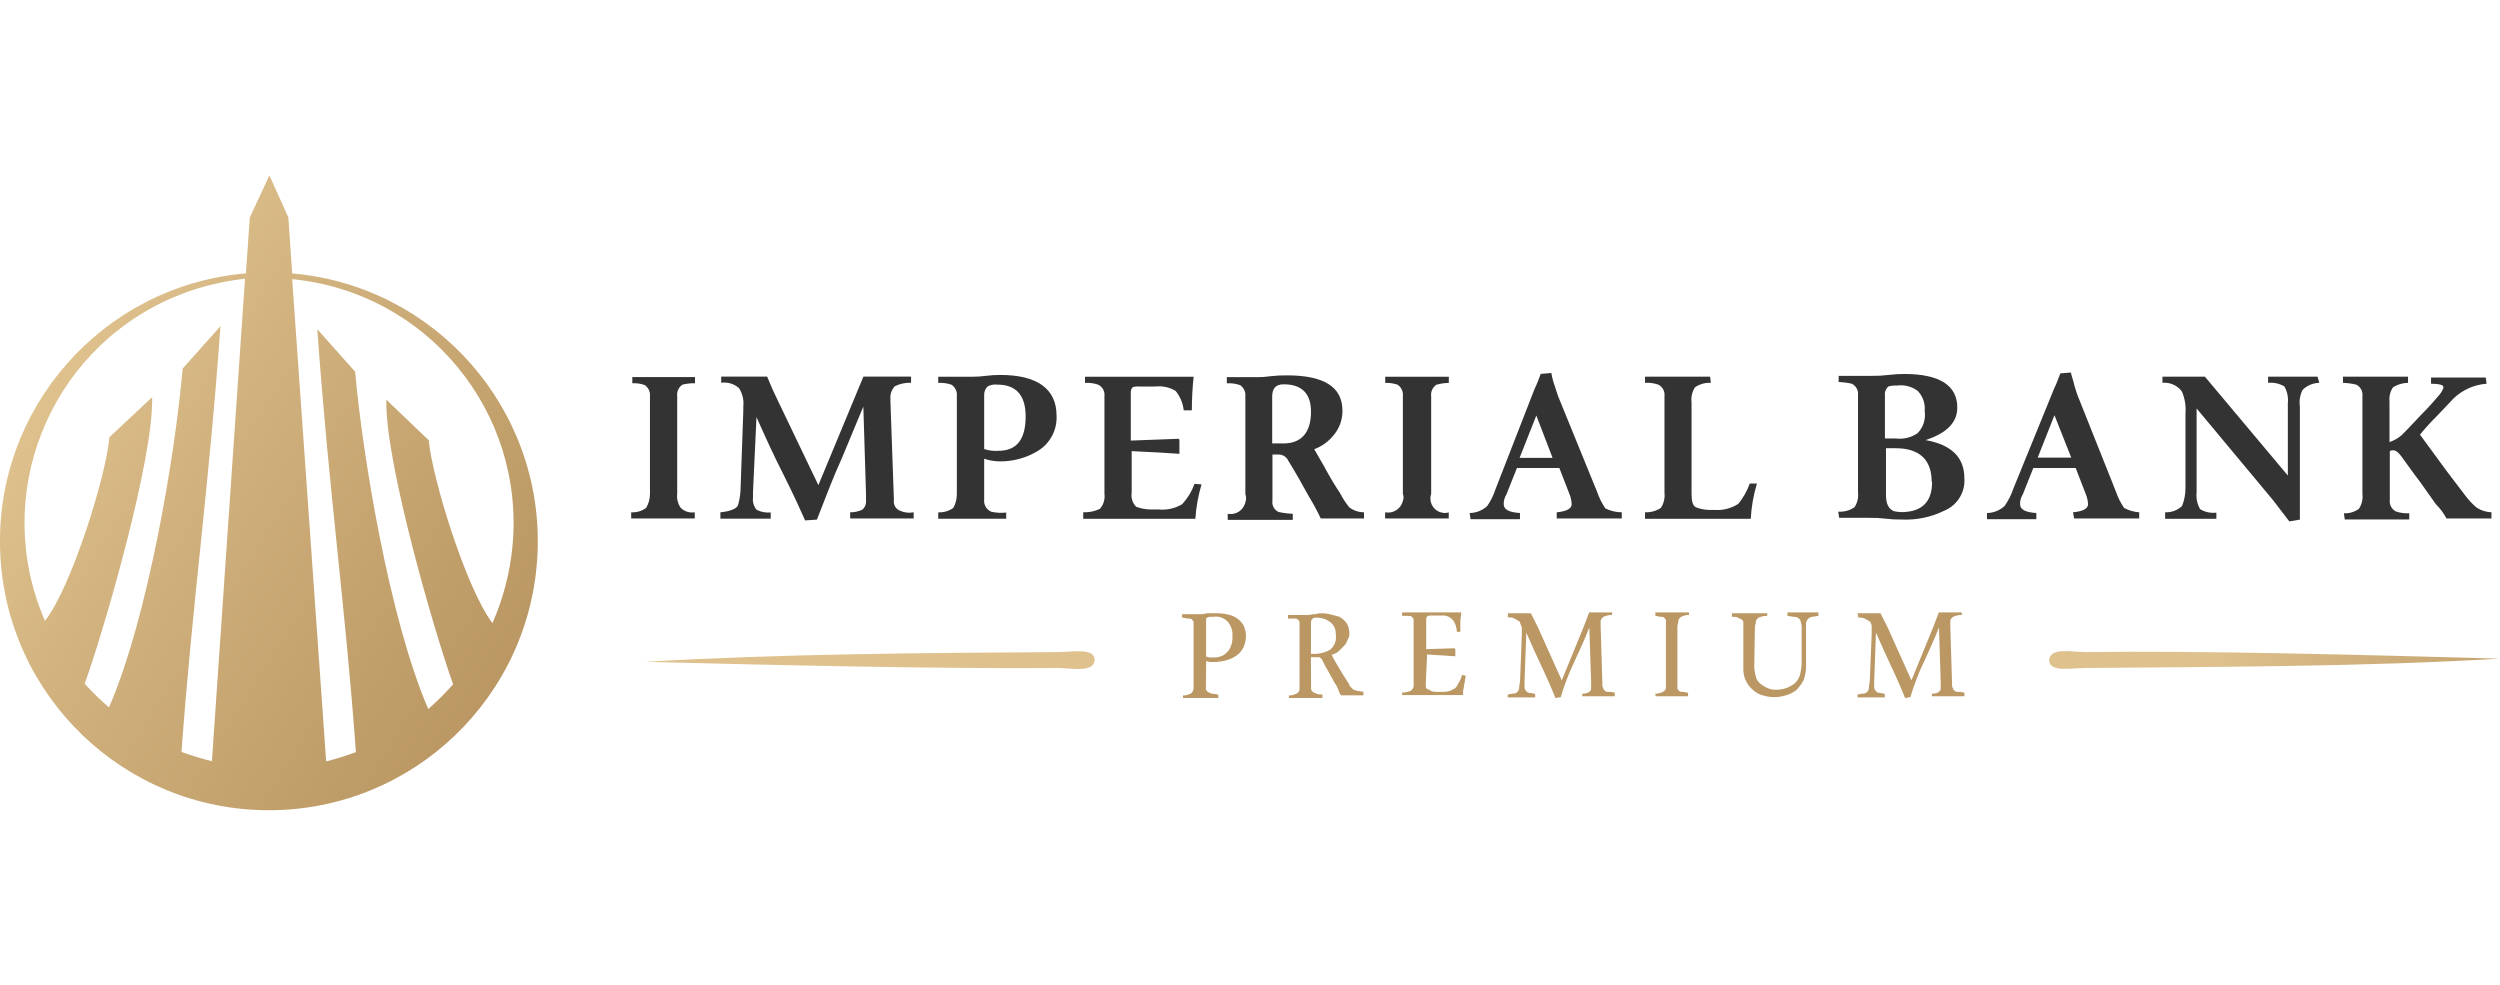
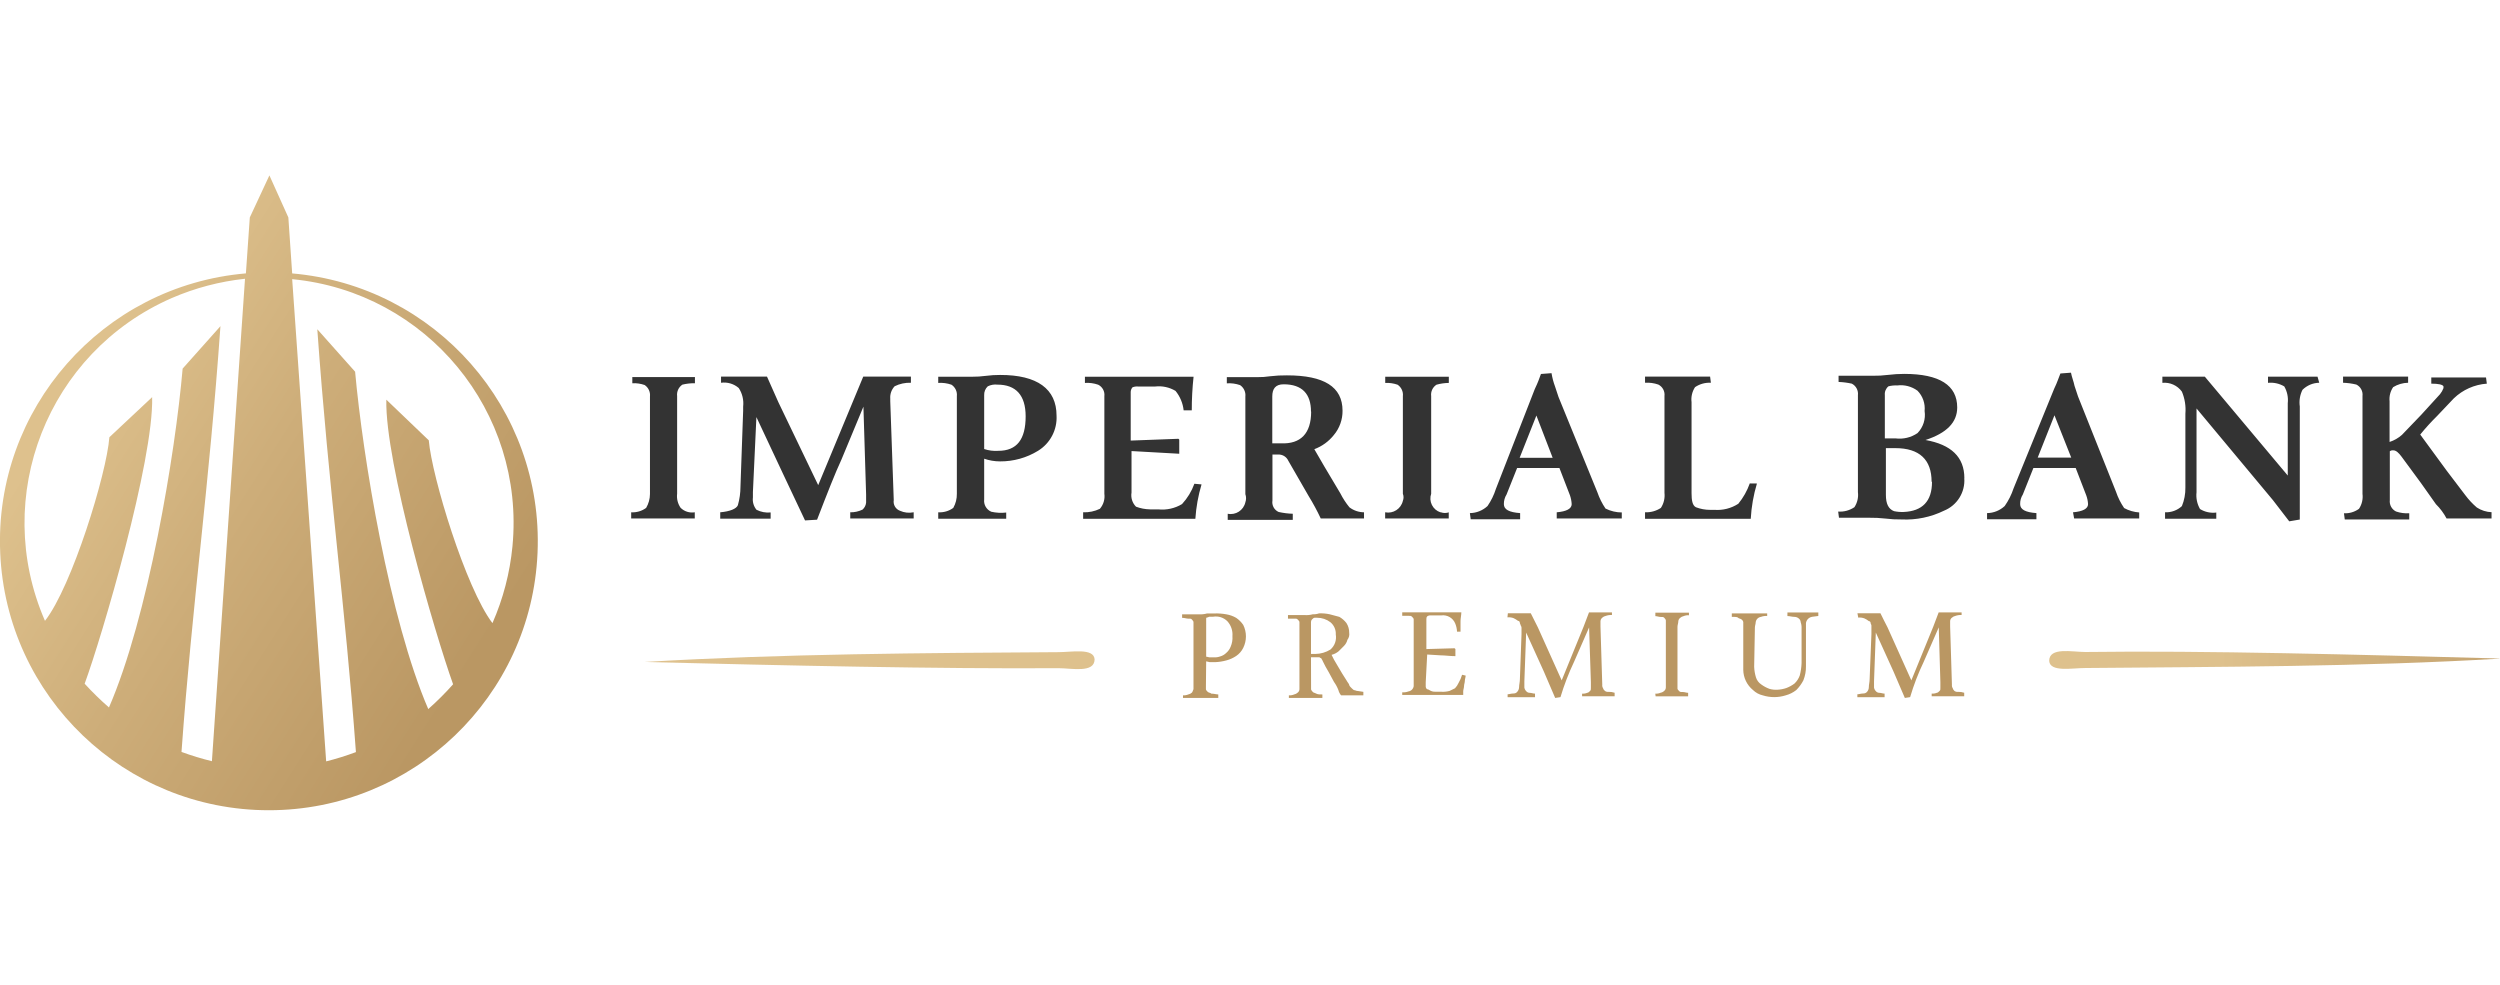
- <svg xmlns="http://www.w3.org/2000/svg" xmlns:xlink="http://www.w3.org/1999/xlink" id="Calque_1" data-name="Calque 1" width="307.44" height="121.11" viewBox="0 0 307.44 121.11">
+ <svg xmlns="http://www.w3.org/2000/svg" xmlns:xlink="http://www.w3.org/1999/xlink" width="307.44" height="121.11">
  <defs>
-     <linearGradient id="Dégradé_sans_nom_5" data-name="Dégradé sans nom 5" x1="-2317.95" y1="2537.84" x2="-2317.35" y2="2537.39" gradientTransform="matrix(87.21, 0, 0, -102.93, 202150.86, 261267.12)" gradientUnits="userSpaceOnUse">
-       <stop offset="0.04" stop-color="#dec18d" />
-       <stop offset="0.45" stop-color="#cdad79" />
+     <linearGradient id="A" x1="2.441" y1="53.783" x2="54.766" y2="87.033" gradientUnits="userSpaceOnUse">
+       <stop offset=".04" stop-color="#dec18d" />
+       <stop offset=".45" stop-color="#cdad79" />
      <stop offset="1" stop-color="#ba9763" />
    </linearGradient>
-     <linearGradient id="Dégradé_sans_nom_5-2" x1="-2313.76" y1="1711.17" x2="-2313.01" y2="1711.17" gradientTransform="matrix(73.02, 0, 0, -2.87, 169221.54, 4992.51)" xlink:href="#Dégradé_sans_nom_5" />
-     <linearGradient id="Dégradé_sans_nom_5-3" x1="-2307.89" y1="1711.17" x2="-2307.13" y2="1711.17" gradientTransform="matrix(72.88, 0, 0, -2.87, 168658.57, 4992.53)" xlink:href="#Dégradé_sans_nom_5" />
+     <linearGradient id="B" x1="270.785" y1="81.452" x2="325.55" y2="81.452" xlink:href="#A" />
+     <linearGradient id="C" x1="459.547" y1="81.472" x2="514.936" y2="81.472" xlink:href="#A" />
  </defs>
-   <g>
-     <path d="M36,33.62l-.47-6.88L33.2,21.57l-2.41,5.17-.48,6.88a33.07,33.07,0,1,0,5.65,0ZM10.48,84.08c2.14-5.83,8.5-27.46,8.3-35.24l-5.26,4.93c-.33,4.46-4.6,18.35-7.92,22.58a30.17,30.17,0,0,1,15.6-39.7,31,31,0,0,1,9-2.37L26.13,93.61a35,35,0,0,1-3.74-1.14c1.33-18.4,3.37-32.3,4.79-52.36l-4.65,5.22C21.63,55.81,18.26,76,13.47,87A36.06,36.06,0,0,1,10.48,84.08Zm42.26,3.13c-4.79-11.1-8.06-31.07-9-41.5l-4.65-5.22c1.43,20,3.42,33.77,4.75,52a33.68,33.68,0,0,1-3.66,1.14L36,34.33A30.13,30.13,0,0,1,63.09,67.19v0a30.82,30.82,0,0,1-2.46,9.44c-3.28-4.31-7.45-18-7.83-22.48l-5.22-5c-.19,7.68,6,28.84,8.21,35a35.61,35.61,0,0,1-3,3Z" transform="translate(-0.07)" fill="url(#Dégradé_sans_nom_5)" />
-     <g>
-       <path d="M85.51,63v.76H77.69V63a2.81,2.81,0,0,0,1.84-.54A3.41,3.41,0,0,0,80,60.76v-12a1.5,1.5,0,0,0-.65-1.41,3.93,3.93,0,0,0-1.52-.22v-.76h7.71v.76A6,6,0,0,0,84,47.3a1.48,1.48,0,0,0-.65,1.41v12a2.51,2.51,0,0,0,.43,1.74A2,2,0,0,0,85.51,63Z" transform="translate(-0.07)" fill="#333" />
-       <path d="M112.43,63v.76h-7.81V63a3.29,3.29,0,0,0,1.51-.33,1.31,1.31,0,0,0,.44-.86v-1L106.24,50l-2.71,6.51c-.76,1.63-1.74,4.13-3,7.39L99.08,64c-.44-1-1.31-2.94-2.72-5.76-1-1.95-2.06-4.23-3.26-6.95l-.43,9.23v.65a2,2,0,0,0,.44,1.52,3.16,3.16,0,0,0,1.74.33v.76H88.66V63c1.19-.11,2-.44,2.17-.87a8.37,8.37,0,0,0,.32-2.28l.33-9.34V50a3.46,3.46,0,0,0-.54-2.28,2.74,2.74,0,0,0-2.18-.65v-.76h5.65c.43,1.08.87,2.06,1.41,3.15l4.89,10.2,5.54-13.35h5.86v.76a4.15,4.15,0,0,0-2,.43,2,2,0,0,0-.54,1.52v.32l.43,12.16a1.19,1.19,0,0,0,.76,1.31A2.73,2.73,0,0,0,112.43,63Z" transform="translate(-0.07)" fill="#333" />
-       <path d="M130,51.1a4.78,4.78,0,0,1-2.28,4.34,8.82,8.82,0,0,1-4.67,1.3,5.92,5.92,0,0,1-1.95-.33v5a1.46,1.46,0,0,0,.87,1.52,5.42,5.42,0,0,0,1.84.1v.76h-8.36V63a2.84,2.84,0,0,0,1.85-.54,3.41,3.41,0,0,0,.44-1.74v-12a1.49,1.49,0,0,0-.66-1.41,4.08,4.08,0,0,0-1.63-.22v-.76h4.13a12.71,12.71,0,0,0,1.74-.11,12.51,12.51,0,0,1,1.74-.11C127.64,46.1,130,47.84,130,51.1Zm-3.8.1c0-2.6-1.19-3.9-3.47-3.9a2.11,2.11,0,0,0-1.19.21,1.4,1.4,0,0,0-.44,1.09v6.62a4.46,4.46,0,0,0,1.74.22c2.28,0,3.36-1.41,3.36-4.24Z" transform="translate(-0.07)" fill="#333" />
-       <path d="M147.83,59.57a19.45,19.45,0,0,0-.76,4.23H133.28V63a4.32,4.32,0,0,0,2.06-.43,2.35,2.35,0,0,0,.55-1.85v-12a1.39,1.39,0,0,0-.76-1.41,4.1,4.1,0,0,0-1.63-.22v-.76h13.36a38,38,0,0,0-.22,4.13h-1a4.56,4.56,0,0,0-1-2.39,4,4,0,0,0-2.49-.54H140a1.46,1.46,0,0,0-.65.1.92.92,0,0,0-.22.55v6l5.87-.22.11.11v1.74c-1.41-.11-3.48-.22-5.87-.33v5.1a2,2,0,0,0,.55,1.74,5.11,5.11,0,0,0,1.73.33h1a4.71,4.71,0,0,0,2.93-.65,7.4,7.4,0,0,0,1.52-2.5Z" transform="translate(-0.07)" fill="#333" />
-       <path d="M167.81,63v.76h-5.32A27.48,27.48,0,0,0,161,61c-.76-1.41-1.63-2.93-2.5-4.34a1.3,1.3,0,0,0-1.08-.76h-.87v5.65a1.31,1.31,0,0,0,.76,1.41,9.21,9.21,0,0,0,1.74.22v.75h-8v-.75a1.85,1.85,0,0,0,2.17-1.41,1.5,1.5,0,0,0,0-1v-12a1.5,1.5,0,0,0-.65-1.41,4.13,4.13,0,0,0-1.63-.22v-.76h3.69a9.85,9.85,0,0,0,1.63-.11,15.71,15.71,0,0,1,2.06-.11c4.56,0,6.84,1.41,6.84,4.35a4.57,4.57,0,0,1-1.08,3,5.51,5.51,0,0,1-2.39,1.73l1.19,2.07c.76,1.41,1.41,2.49,2,3.36A9.4,9.4,0,0,0,166,62.39,3,3,0,0,0,167.81,63Zm-6.52-12.38c0-2.17-1.08-3.36-3.36-3.36-1,0-1.41.54-1.41,1.51v5.76h1.08c2.39.11,3.69-1.2,3.69-3.91Z" transform="translate(-0.07)" fill="#333" />
-       <path d="M178.23,63v.76h-7.82V63a1.86,1.86,0,0,0,2.18-1.41,1.19,1.19,0,0,0,0-.87v-12a1.5,1.5,0,0,0-.65-1.41,4,4,0,0,0-1.52-.22v-.76h7.82v.76a5.94,5.94,0,0,0-1.52.22,1.46,1.46,0,0,0-.65,1.41v12A1.79,1.79,0,0,0,177.2,63l.06,0a1.5,1.5,0,0,0,1,0Z" transform="translate(-0.07)" fill="#333" />
-       <path d="M199.51,63v.76h-8V63c1.19-.11,1.84-.44,1.84-1a4,4,0,0,0-.21-1.08l-1.31-3.37h-5.21l-1.3,3.26a2.18,2.18,0,0,0-.33,1.19c0,.66.65,1,2,1.09v.76h-6.08l-.11-.76a3.25,3.25,0,0,0,2.17-.87A8,8,0,0,0,184,60.11l4.78-12.27c.22-.43.33-.76.44-1l.32-.86,1.31-.11a8.52,8.52,0,0,0,.43,1.63c.11.32.22.75.43,1.3l4.78,11.72a8.36,8.36,0,0,0,1,2A4.48,4.48,0,0,0,199.51,63ZM191,56.31,189,51.1l-2.06,5.21Z" transform="translate(-0.07)" fill="#333" />
-       <path d="M216.13,59.46a18.81,18.81,0,0,0-.76,4.34h-13V63a3.29,3.29,0,0,0,1.95-.54,2.81,2.81,0,0,0,.44-1.85V48.71A1.39,1.39,0,0,0,204,47.3a4.13,4.13,0,0,0-1.63-.22v-.76h8l.1.76a3.14,3.14,0,0,0-1.95.54,2.75,2.75,0,0,0-.43,1.85V60.65c0,.87.1,1.52.54,1.74a4.88,4.88,0,0,0,1.74.32h.54a4.75,4.75,0,0,0,2.93-.75,8.35,8.35,0,0,0,1.41-2.5Z" transform="translate(-0.07)" fill="#333" />
-       <path d="M241.64,58.81a4,4,0,0,1-2.49,4,10.71,10.71,0,0,1-5.22,1.08,14.17,14.17,0,0,1-2-.11,16,16,0,0,0-2-.1h-3.69l-.11-.76a3.15,3.15,0,0,0,2-.54,2.75,2.75,0,0,0,.43-1.85V48.61a1.41,1.41,0,0,0-.75-1.42,9.1,9.1,0,0,0-1.63-.21v-.76h4.12a14.22,14.22,0,0,0,2-.11,16,16,0,0,1,1.95-.12c4.35,0,6.52,1.41,6.52,4.13,0,1.84-1.3,3.15-3.91,4C240,54.68,241.64,56.2,241.64,58.81Zm-4.88-8.25a3.12,3.12,0,0,0-.87-2.5,3.48,3.48,0,0,0-2.5-.65,3.58,3.58,0,0,0-1.08.11,1.24,1.24,0,0,0-.44,1.08v5.32h1.3a3.91,3.91,0,0,0,2.72-.65,3.21,3.21,0,0,0,.87-2.72Zm.86,8.68c0-2.71-1.51-4.12-4.45-4.12H232v5.75c0,1.09.32,1.74,1,2a4.75,4.75,0,0,0,1.19.1c2.28-.1,3.48-1.3,3.48-3.69Z" transform="translate(-0.07)" fill="#333" />
-       <path d="M263.14,63v.76h-8L255,63c1.2-.11,1.85-.44,1.85-1a3.64,3.64,0,0,0-.22-1.08l-1.3-3.37h-5.21l-1.3,3.26a2.1,2.1,0,0,0-.33,1.19c0,.66.65,1,2,1.09v.76h-6.07v-.76a3.25,3.25,0,0,0,2.17-.87,8.34,8.34,0,0,0,1.09-2.17l5-12.27c.22-.43.33-.76.43-1l.33-.86,1.3-.11c.11.54.33,1.08.44,1.63.11.32.21.75.43,1.3l4.67,11.72a8.14,8.14,0,0,0,1,2A4.53,4.53,0,0,0,263.14,63Zm-8.36-6.73-2.06-5.21-2.06,5.21Z" transform="translate(-0.07)" fill="#333" />
-       <path d="M285.29,47.08a3,3,0,0,0-2.06.87A3.47,3.47,0,0,0,282.9,50v13.9l-1.3.22q-1.14-1.47-2-2.61L270.2,50.23V60.54a3.4,3.4,0,0,0,.43,2.07,3.07,3.07,0,0,0,2,.43v.76h-6.3V63a2.88,2.88,0,0,0,2.07-.76,5.74,5.74,0,0,0,.43-2.28V50.88a5.76,5.76,0,0,0-.43-2.72,2.64,2.64,0,0,0-2.4-1.08v-.76h5.22l10.2,12.16v-8.9a3.36,3.36,0,0,0-.43-2.06,3.27,3.27,0,0,0-2-.44v-.76h6.08Z" transform="translate(-0.07)" fill="#333" />
-       <path d="M306.46,63v.76h-5.53A7.3,7.3,0,0,0,299.62,62l-1.84-2.6c-.44-.55-1.2-1.63-2.39-3.26-.33-.44-.65-.76-1-.76a.61.61,0,0,0-.43.11v6a1.39,1.39,0,0,0,.76,1.41,4.26,4.26,0,0,0,1.63.22v.76h-7.93l-.11-.76a2.87,2.87,0,0,0,1.85-.55,2.71,2.71,0,0,0,.43-1.84V48.71a1.38,1.38,0,0,0-.76-1.41,8.09,8.09,0,0,0-1.63-.22v-.76h8v.76a3.62,3.62,0,0,0-1.84.54,2.62,2.62,0,0,0-.44,1.74v5a4.27,4.27,0,0,0,1.52-.87c.11-.11,1-1,2.39-2.5,1-1,1.73-1.84,2.28-2.5a2.66,2.66,0,0,0,.43-.75v-.22c-.11-.22-.65-.33-1.51-.33v-.76h6.73l.1.76A6.53,6.53,0,0,0,301.8,49l-2.06,2.17a28,28,0,0,0-2.07,2.28l3.26,4.45,2.28,3a9.31,9.31,0,0,0,1.42,1.52A3.58,3.58,0,0,0,306.46,63Z" transform="translate(-0.07)" fill="#333" />
-     </g>
-     <g>
-       <path d="M148.37,84.32v.44c0,.1.11.21.22.32s.33.11.44.22c.32,0,.65.11.86.11v.43h-4.34v-.32a1.44,1.44,0,0,0,.65-.11.88.88,0,0,0,.44-.22c.1-.11.1-.22.21-.43V76.5c0-.11-.11-.21-.21-.32s-.22-.11-.44-.11-.43-.11-.76-.11v-.43h2.07a3.15,3.15,0,0,0,1-.11h.87a7,7,0,0,1,1.52.11,3.62,3.62,0,0,1,1.19.43,3.27,3.27,0,0,1,.87.87,3.18,3.18,0,0,1,0,2.82,2.57,2.57,0,0,1-.87,1,4,4,0,0,1-1.19.54,6.18,6.18,0,0,1-1.41.22h-.65c-.11,0-.33-.11-.44-.11Zm0-3.58c.11,0,.33.11.44.11h.54a2,2,0,0,0,.76-.11,1.71,1.71,0,0,0,.76-.44,1.89,1.89,0,0,0,.54-.76,2.75,2.75,0,0,0,.22-1.3A2.43,2.43,0,0,0,151,76.4a2,2,0,0,0-1.74-.55h-.44c-.1,0-.21.11-.32.11s-.11.11-.11.22v4.56Z" transform="translate(-0.07)" fill="#ba9763" />
-       <path d="M161.3,84.32v.44c0,.1.1.21.21.32s.22.11.44.22.54.11.75.11v.43h-4.12v-.32a1.46,1.46,0,0,0,.65-.11.89.89,0,0,0,.43-.22.53.53,0,0,0,.22-.43V76.5c0-.11-.11-.21-.22-.32s-.21-.11-.43-.11h-.76v-.44h2.06a3,3,0,0,0,1-.1,2,2,0,0,0,.76-.11,5.16,5.16,0,0,1,1.3.11c.44.1.76.21,1.2.32a3,3,0,0,1,.87.76A2.17,2.17,0,0,1,166,77.8a1.13,1.13,0,0,1-.22.87,1.61,1.61,0,0,1-.43.76l-.65.65a2.17,2.17,0,0,1-.87.44,10.53,10.53,0,0,0,.65,1.19l.65,1.09.55.87c.1.21.32.43.32.54s.22.33.33.43.22.22.32.22.22.11.44.11l.65.11v.43H165a1.61,1.61,0,0,1-.33-.65,4.45,4.45,0,0,0-.54-1l-.65-1.19a15.19,15.19,0,0,1-.76-1.41c0-.11-.11-.11-.11-.22l-.11-.11c-.11,0-.11-.11-.22-.11h-1Zm0-3.91h.54a3.62,3.62,0,0,0,1.84-.54,2,2,0,0,0,.66-1.85,1.83,1.83,0,0,0-.66-1.51,2.65,2.65,0,0,0-1.63-.55h-.32c-.11,0-.22.11-.33.22a.44.44,0,0,0-.11.33v3.91Z" transform="translate(-0.07)" fill="#ba9763" />
-       <path d="M175.41,83.89v.54c0,.11.11.33.22.33s.21.1.43.21.44.11.65.11h.65a3,3,0,0,0,1-.11l.65-.32a2.31,2.31,0,0,0,.44-.66,4.22,4.22,0,0,0,.43-1l.44.11c0,.21-.11.43-.11.65s-.11.43-.11.65-.11.43-.11.65v.43h-7.49v-.32a1.8,1.8,0,0,0,.76-.11.77.77,0,0,0,.65-.65V76.18c0-.11-.11-.22-.22-.33s-.22-.11-.43-.11h-.76v-.43h7.27c0,.32-.11.76-.11,1.08V77.7h-.43a3,3,0,0,0-.22-1,1.62,1.62,0,0,0-1.73-1H176a.66.66,0,0,0-.43.11.44.44,0,0,0-.11.33v3.69l3.47-.11.11.11v.87c-.65,0-1.3-.11-1.84-.11l-1.63-.11Z" transform="translate(-0.07)" fill="#ba9763" />
-       <path d="M185.51,75.42h2.82l.87,1.73,2.93,6.52,2.71-6.62.33-.87c.11-.33.22-.55.33-.87h2.82v.32a2,2,0,0,0-.76.11.89.89,0,0,0-.43.22.6.6,0,0,0-.22.43v.66l.22,7.16a.62.62,0,0,0,.11.44c0,.11.11.21.22.32a.6.6,0,0,0,.43.11,2.19,2.19,0,0,1,.76.11v.43h-4V85.3a1.32,1.32,0,0,0,.65-.11c.11,0,.22-.11.33-.22s.11-.21.11-.43v-.65l-.22-6.73c-.54,1.41-1.2,2.82-1.85,4.23A30.65,30.65,0,0,0,192,85.73l-.65.11c-.21-.54-.65-1.63-1.41-3.26s-1.52-3.26-2.17-4.78l-.22,6v.76a.8.8,0,0,0,.22.44.55.55,0,0,0,.43.21c.22,0,.44.11.66.11v.44h-3.37V85.4c.21,0,.43-.11.76-.11a.55.55,0,0,0,.43-.21.87.87,0,0,0,.22-.55c0-.32.11-.65.11-1l.21-5.54v-.65a.64.64,0,0,0-.11-.44c0-.1-.1-.21-.1-.32s-.11-.22-.22-.22a3,3,0,0,0-.54-.33,1.63,1.63,0,0,0-.76-.1Z" transform="translate(-0.07)" fill="#ba9763" />
-       <path d="M203.64,85.3a1.32,1.32,0,0,0,.65-.11.84.84,0,0,0,.44-.22.55.55,0,0,0,.21-.43V76.29c0-.11-.11-.22-.21-.33s-.22-.11-.44-.11-.43-.11-.65-.11v-.43h4.13v.32a1.48,1.48,0,0,0-.66.11.89.89,0,0,0-.43.22.6.6,0,0,0-.22.43c0,.22-.11.44-.11.66v7.6c0,.11.11.21.22.32s.22.11.44.11.43.11.65.11v.43h-4Z" transform="translate(-0.07)" fill="#ba9763" />
-       <path d="M215.8,82a5.2,5.2,0,0,0,.22,1.3,1.62,1.62,0,0,0,.65.87,4.07,4.07,0,0,0,1,.54,2.9,2.9,0,0,0,1,.11,4,4,0,0,0,1.09-.21,4.11,4.11,0,0,0,1-.55,2.55,2.55,0,0,0,.65-1,7.15,7.15,0,0,0,.22-1.52V77.27a2,2,0,0,0-.11-.76.59.59,0,0,0-.22-.44.83.83,0,0,0-.54-.21c-.33,0-.54-.11-.87-.11v-.44h3.8v.43l-.76.11a.92.92,0,0,0-.76.76v5.32a4.48,4.48,0,0,1-.32,1.74,4.86,4.86,0,0,1-.87,1.19,3.62,3.62,0,0,1-1.3.65,4.71,4.71,0,0,1-2.83,0,2.49,2.49,0,0,1-1.19-.65,3.26,3.26,0,0,1-1.2-2.49V76.5a.51.51,0,0,0-.21-.32c-.11-.11-.33-.11-.44-.22s-.54-.11-.76-.11v-.43h4.35v.32a1.78,1.78,0,0,0-.76.11.76.76,0,0,0-.65.65c0,.22-.11.44-.11.65Z" transform="translate(-0.07)" fill="#ba9763" />
-       <path d="M228.5,75.42h2.83l.43.87.44.86,2.93,6.52,2.71-6.62c.11-.33.22-.55.33-.87s.22-.55.33-.87h2.82v.32a2,2,0,0,0-.76.11.89.89,0,0,0-.43.22.53.53,0,0,0-.22.43v.66l.22,7.16a.64.64,0,0,0,.11.44c0,.1.1.21.21.32a.62.62,0,0,0,.44.11,2.22,2.22,0,0,1,.76.11v.43h-4V85.3a1.46,1.46,0,0,0,.65-.11c.11,0,.21-.11.32-.22s.11-.21.11-.43v-.65l-.21-6.74c-.55,1.42-1.2,2.83-1.85,4.24A29.06,29.06,0,0,0,235,85.73l-.65.11c-.22-.54-.65-1.63-1.41-3.26s-1.52-3.26-2.17-4.78l-.22,6v.76a.8.8,0,0,0,.22.44.55.55,0,0,0,.43.21c.22,0,.44.11.65.11v.44H228.5V85.4c.22,0,.44-.11.76-.11a.58.58,0,0,0,.44-.21.86.86,0,0,0,.21-.55c0-.32.11-.65.11-1l.22-5.54V76.93c0-.11-.11-.21-.11-.32s-.11-.22-.22-.22a2.44,2.44,0,0,0-.54-.33,1.63,1.63,0,0,0-.76-.1Z" transform="translate(-0.07)" fill="#ba9763" />
-     </g>
-     <path d="M307.44,81C290.61,82,272.91,82,256.52,82.15c-1.63,0-4.34.54-4.45-.87,0-1.74,2.82-1.09,4.45-1.09C271,80,290.39,80.52,307.44,81Z" transform="translate(-0.07)" fill="url(#Dégradé_sans_nom_5-2)" />
-     <path d="M79.43,81.39c16.83-1,34.52-1.09,50.81-1.2,1.63,0,4.34-.54,4.45.87,0,1.74-2.82,1.09-4.45,1.09C115.8,82.26,96.36,81.82,79.43,81.39Z" transform="translate(-0.07)" fill="url(#Dégradé_sans_nom_5-3)" />
+   <path d="M36,33.62l-.47-6.88L33.2,21.57l-2.41,5.17-.48,6.88a33.07,33.07,0,1,0,5.65,0ZM10.48,84.08c2.14-5.83,8.5-27.46,8.3-35.24l-5.26,4.93c-.33,4.46-4.6,18.35-7.92,22.58a30.17,30.17,0,0,1,15.6-39.7,31,31,0,0,1,9-2.37L26.13,93.61a35,35,0,0,1-3.74-1.14c1.33-18.4,3.37-32.3,4.79-52.36l-4.65,5.22C21.63,55.81,18.26,76,13.47,87A36.06,36.06,0,0,1,10.48,84.08Zm42.26,3.13c-4.79-11.1-8.06-31.07-9-41.5l-4.65-5.22c1.43,20,3.42,33.77,4.75,52a33.68,33.68,0,0,1-3.66,1.14L36,34.33A30.13,30.13,0,0,1,63.09,67.19v0a30.82,30.82,0,0,1-2.46,9.44c-3.28-4.31-7.45-18-7.83-22.48l-5.22-5c-.19,7.68,6,28.84,8.21,35a35.61,35.61,0,0,1-3,3Z" transform="translate(-.07)" fill="url(#A)" />
+   <path d="M85.44 63v.76h-7.82V63a2.81 2.81 0 0 0 1.84-.54 3.41 3.41 0 0 0 .47-1.7v-12a1.5 1.5 0 0 0-.65-1.41 3.93 3.93 0 0 0-1.52-.22v-.76h7.7v.76a6 6 0 0 0-1.54.17 1.48 1.48 0 0 0-.65 1.41v12a2.51 2.51 0 0 0 .43 1.74 2 2 0 0 0 1.73.55zm26.92 0v.76h-7.8V63a3.29 3.29 0 0 0 1.51-.33 1.31 1.31 0 0 0 .44-.86v-1l-.33-10.8-2.7 6.5c-.76 1.63-1.74 4.13-3 7.4L99 64l-2.72-5.76-3.26-6.95-.43 9.23v.65a2 2 0 0 0 .44 1.52 3.16 3.16 0 0 0 1.74.33v.76h-6.2V63c1.2-.1 2-.44 2.17-.87a8.37 8.37 0 0 0 .32-2.28l.33-9.34V50a3.46 3.46 0 0 0-.54-2.28 2.74 2.74 0 0 0-2.18-.65v-.76h5.65l1.4 3.15 4.9 10.2 5.54-13.35h5.86v.76a4.15 4.15 0 0 0-2 .43 2 2 0 0 0-.54 1.52v.32l.43 12.16a1.19 1.19 0 0 0 .76 1.31 2.73 2.73 0 0 0 1.67.19zm17.57-11.9a4.78 4.78 0 0 1-2.28 4.34 8.82 8.82 0 0 1-4.67 1.3 5.92 5.92 0 0 1-1.95-.33v5a1.46 1.46 0 0 0 .87 1.52 5.42 5.42 0 0 0 1.84.1v.76h-8.36V63a2.84 2.84 0 0 0 1.85-.54 3.41 3.41 0 0 0 .44-1.74v-12a1.49 1.49 0 0 0-.66-1.41 4.08 4.08 0 0 0-1.63-.22v-.76h4.13a12.71 12.71 0 0 0 1.74-.11 12.51 12.51 0 0 1 1.74-.11c4.58-.01 6.94 1.73 6.94 5zm-3.8.1c0-2.6-1.2-3.9-3.47-3.9a2.11 2.11 0 0 0-1.19.21 1.4 1.4 0 0 0-.44 1.09v6.62a4.46 4.46 0 0 0 1.74.22c2.28 0 3.36-1.4 3.36-4.24zm21.63 8.37a19.45 19.45 0 0 0-.76 4.23h-13.8V63a4.32 4.32 0 0 0 2.06-.43 2.35 2.35 0 0 0 .55-1.85v-12a1.39 1.39 0 0 0-.76-1.41 4.1 4.1 0 0 0-1.63-.22v-.76h13.36a38 38 0 0 0-.22 4.13h-1a4.56 4.56 0 0 0-1-2.39 4 4 0 0 0-2.49-.54h-2.15a1.46 1.46 0 0 0-.65.1.92.92 0 0 0-.22.55v6l5.87-.22.1.1v1.74l-5.87-.33v5.1a2 2 0 0 0 .55 1.74 5.11 5.11 0 0 0 1.73.33h1a4.71 4.71 0 0 0 2.93-.65 7.4 7.4 0 0 0 1.52-2.5zM167.74 63v.76h-5.32a27.48 27.48 0 0 0-1.49-2.76l-2.5-4.34a1.3 1.3 0 0 0-1.08-.76h-.87v5.65a1.31 1.31 0 0 0 .76 1.41 9.21 9.21 0 0 0 1.74.22v.75h-8v-.75a1.85 1.85 0 0 0 2.17-1.41 1.5 1.5 0 0 0 0-1v-12a1.5 1.5 0 0 0-.65-1.41 4.13 4.13 0 0 0-1.63-.22v-.76h3.7a9.85 9.85 0 0 0 1.63-.11 15.71 15.71 0 0 1 2.06-.11c4.56 0 6.84 1.4 6.84 4.35a4.57 4.57 0 0 1-1.08 3 5.51 5.51 0 0 1-2.39 1.73l1.2 2.07 2 3.36a9.4 9.4 0 0 0 1.12 1.72 3 3 0 0 0 1.81.61zm-6.52-12.38c0-2.17-1.08-3.36-3.36-3.36-1 0-1.4.54-1.4 1.5v5.76h1.08c2.4.1 3.7-1.2 3.7-3.9zM178.16 63v.76h-7.82V63a1.86 1.86 0 0 0 2.18-1.41 1.19 1.19 0 0 0 0-.87v-12a1.5 1.5 0 0 0-.65-1.41 4 4 0 0 0-1.52-.22v-.76h7.82v.76a5.94 5.94 0 0 0-1.52.22 1.46 1.46 0 0 0-.65 1.41v12a1.79 1.79 0 0 0 1.13 2.28h.06a1.5 1.5 0 0 0 1 0zm21.28 0v.76h-8V63c1.2-.1 1.84-.44 1.84-1a4 4 0 0 0-.21-1.08l-1.3-3.37h-5.2l-1.3 3.26a2.18 2.18 0 0 0-.33 1.19c0 .66.65 1 2 1.1v.76h-6.08l-.1-.76a3.25 3.25 0 0 0 2.17-.87 8 8 0 0 0 1.03-2.11l4.78-12.27c.22-.43.33-.76.44-1l.32-.86 1.3-.1a8.52 8.52 0 0 0 .43 1.63l.43 1.3 4.78 11.72a8.36 8.36 0 0 0 1 2 4.48 4.48 0 0 0 2.02.48zm-8.5-6.7l-2-5.2-2.06 5.2zm25.12 3.16a18.81 18.81 0 0 0-.76 4.34h-13V63a3.29 3.29 0 0 0 1.95-.54 2.81 2.81 0 0 0 .44-1.85V48.7a1.39 1.39 0 0 0-.76-1.41 4.13 4.13 0 0 0-1.63-.22v-.76h8l.1.76a3.14 3.14 0 0 0-1.95.54 2.75 2.75 0 0 0-.43 1.85v11.18c0 .87.1 1.52.54 1.74a4.88 4.88 0 0 0 1.74.32h.54a4.75 4.75 0 0 0 2.93-.75 8.35 8.35 0 0 0 1.41-2.5zm25.5-.66a4 4 0 0 1-2.49 4 10.71 10.71 0 0 1-5.22 1.08 14.17 14.17 0 0 1-2-.11 16 16 0 0 0-2-.1h-3.7l-.1-.76a3.15 3.15 0 0 0 2-.54 2.75 2.75 0 0 0 .43-1.85V48.6a1.41 1.41 0 0 0-.75-1.42 9.1 9.1 0 0 0-1.63-.21v-.76h4.12a14.22 14.22 0 0 0 2-.11 16 16 0 0 1 1.95-.12c4.35 0 6.52 1.4 6.52 4.13 0 1.84-1.3 3.15-3.9 4 3.14.56 4.78 2.08 4.78 4.7zm-4.88-8.25a3.12 3.12 0 0 0-.87-2.5 3.48 3.48 0 0 0-2.5-.65 3.58 3.58 0 0 0-1.08.11 1.24 1.24 0 0 0-.44 1.08v5.32h1.3a3.91 3.91 0 0 0 2.72-.65 3.21 3.21 0 0 0 .87-2.72zm.86 8.68c0-2.7-1.5-4.12-4.45-4.12h-1.17v5.75c0 1.1.32 1.74 1 2a4.75 4.75 0 0 0 1.19.1c2.28-.1 3.48-1.3 3.48-3.7zM263.07 63v.76h-8l-.14-.76c1.2-.1 1.85-.44 1.85-1a3.64 3.64 0 0 0-.22-1.08l-1.3-3.37h-5.2l-1.3 3.26a2.1 2.1 0 0 0-.33 1.19c0 .66.65 1 2 1.1v.76h-6.07v-.76a3.25 3.25 0 0 0 2.17-.87 8.34 8.34 0 0 0 1.09-2.17l5-12.27c.22-.43.33-.76.43-1l.33-.86 1.3-.1c.1.54.33 1.08.44 1.63l.43 1.3 4.67 11.72a8.14 8.14 0 0 0 1 2 4.53 4.53 0 0 0 1.86.54zm-8.36-6.73l-2.06-5.2-2.06 5.2zm30.5-9.2a3 3 0 0 0-2.06.87 3.47 3.47 0 0 0-.33 2.05v13.9l-1.3.22q-1.14-1.47-2-2.6l-9.4-11.28v10.3a3.4 3.4 0 0 0 .43 2.07 3.07 3.07 0 0 0 2 .43v.76h-6.3V63a2.88 2.88 0 0 0 2.07-.76 5.74 5.74 0 0 0 .43-2.28v-9.08a5.76 5.76 0 0 0-.43-2.72 2.64 2.64 0 0 0-2.4-1.08v-.76h5.22l10.2 12.16v-8.9a3.36 3.36 0 0 0-.43-2.06 3.27 3.27 0 0 0-2-.44v-.76H285zM306.4 63v.76h-5.53a7.3 7.3 0 0 0-1.31-1.76l-1.84-2.6-2.4-3.26c-.33-.44-.65-.76-1-.76a.61.61 0 0 0-.43.11v6a1.39 1.39 0 0 0 .76 1.41 4.26 4.26 0 0 0 1.63.22v.76h-7.93l-.1-.76a2.87 2.87 0 0 0 1.85-.55 2.71 2.71 0 0 0 .43-1.84V48.7a1.38 1.38 0 0 0-.76-1.41 8.09 8.09 0 0 0-1.63-.22v-.76h8v.76a3.62 3.62 0 0 0-1.84.54 2.62 2.62 0 0 0-.44 1.74v5a4.27 4.27 0 0 0 1.52-.87l2.4-2.5 2.28-2.5a2.66 2.66 0 0 0 .43-.75v-.22c-.1-.22-.65-.33-1.5-.33v-.76h6.73l.1.76a6.53 6.53 0 0 0-4.06 1.81l-2.06 2.17a28 28 0 0 0-2.07 2.28l3.26 4.45 2.28 3a9.31 9.31 0 0 0 1.42 1.52 3.58 3.58 0 0 0 1.83.58z" fill="#333" />
+   <path d="M148.3 84.32v.44c0 .1.1.2.22.32s.33.1.44.22c.32 0 .65.1.86.1v.43h-4.34v-.32a1.44 1.44 0 0 0 .65-.11.88.88 0 0 0 .44-.22c.1-.1.1-.22.2-.43V76.5c0-.1-.1-.2-.2-.32s-.22-.1-.44-.1-.43-.1-.76-.1v-.43h2.07a3.15 3.15 0 0 0 1-.11h.87a7 7 0 0 1 1.52.11 3.62 3.62 0 0 1 1.19.43 3.27 3.27 0 0 1 .87.87 3.18 3.18 0 0 1 0 2.82 2.57 2.57 0 0 1-.87 1 4 4 0 0 1-1.19.54 6.18 6.18 0 0 1-1.41.22h-.65c-.1 0-.33-.1-.44-.1zm0-3.58c.1 0 .33.1.44.1h.54a2 2 0 0 0 .76-.11 1.71 1.71 0 0 0 .76-.44 1.89 1.89 0 0 0 .54-.76 2.75 2.75 0 0 0 .22-1.3 2.43 2.43 0 0 0-.63-1.84 2 2 0 0 0-1.74-.55h-.44c-.1 0-.2.1-.32.1s-.1.1-.1.22v4.56zm12.93 3.58v.44c0 .1.1.2.2.32s.22.1.44.22.54.1.75.1v.43h-4.12v-.32a1.46 1.46 0 0 0 .65-.11.89.89 0 0 0 .43-.22.53.53 0 0 0 .22-.43V76.5c0-.1-.1-.2-.22-.32s-.2-.1-.43-.1h-.76v-.44h2.06a3 3 0 0 0 1-.1 2 2 0 0 0 .76-.11 5.16 5.16 0 0 1 1.3.11l1.2.32a3 3 0 0 1 .87.76 2.17 2.17 0 0 1 .34 1.19 1.13 1.13 0 0 1-.22.87 1.61 1.61 0 0 1-.43.76l-.65.65a2.17 2.17 0 0 1-.87.44 10.53 10.53 0 0 0 .65 1.19l.65 1.1.55.87c.1.2.32.43.32.54s.22.33.33.43.22.22.32.22.22.1.44.1l.65.1v.43h-2.74a1.61 1.61 0 0 1-.33-.65 4.45 4.45 0 0 0-.54-1l-.65-1.2a15.19 15.19 0 0 1-.76-1.41c0-.1-.1-.1-.1-.22l-.1-.1c-.1 0-.1-.1-.22-.1h-1zm0-3.9h.54a3.62 3.62 0 0 0 1.84-.54 2 2 0 0 0 .66-1.85 1.83 1.83 0 0 0-.66-1.51 2.65 2.65 0 0 0-1.63-.55h-.32c-.1 0-.22.1-.33.22a.44.44 0 0 0-.11.33v3.9zm14.1 3.48v.54c0 .1.1.33.22.33s.2.1.43.2.44.1.65.1h.65a3 3 0 0 0 1-.11l.65-.32a2.31 2.31 0 0 0 .44-.66 4.22 4.22 0 0 0 .43-1l.44.1c0 .2-.1.43-.1.65s-.1.43-.1.65-.1.43-.1.65v.43h-7.5v-.32a1.8 1.8 0 0 0 .76-.11.77.77 0 0 0 .65-.65v-8.22c0-.1-.1-.22-.22-.33s-.22-.1-.43-.1h-.76v-.43h7.27c0 .32-.1.76-.1 1.08v1.3h-.43a3 3 0 0 0-.22-1 1.62 1.62 0 0 0-1.73-1h-1.28a.66.66 0 0 0-.43.11.44.44 0 0 0-.11.33v3.7l3.47-.1.1.1v.87c-.65 0-1.3-.1-1.84-.1l-1.63-.1zm10.1-8.48h2.82l.87 1.73 2.93 6.52 2.7-6.62.66-1.74h2.82v.32a2 2 0 0 0-.76.11.89.89 0 0 0-.43.22.6.6 0 0 0-.22.43v.66l.22 7.16a.62.62 0 0 0 .11.44c0 .1.1.2.22.32a.6.6 0 0 0 .43.11 2.19 2.19 0 0 1 .76.11v.43h-4v-.32a1.32 1.32 0 0 0 .65-.11c.1 0 .22-.1.33-.22s.1-.2.1-.43v-.65l-.22-6.73-1.85 4.23a30.65 30.65 0 0 0-1.67 4.34l-.65.1-1.4-3.26-2.17-4.78-.22 6v.76a.8.8 0 0 0 .22.44.55.55 0 0 0 .43.21c.22 0 .44.1.66.1v.44h-3.37v-.36c.2 0 .43-.1.76-.1a.55.55 0 0 0 .43-.21.87.87 0 0 0 .22-.55c0-.32.1-.65.1-1l.2-5.54v-.65a.64.64 0 0 0-.11-.44c0-.1-.1-.2-.1-.32s-.1-.22-.22-.22a3 3 0 0 0-.54-.33 1.63 1.63 0 0 0-.76-.1zm18.13 9.88a1.32 1.32 0 0 0 .65-.11.84.84 0 0 0 .44-.22.55.55 0 0 0 .21-.43V76.3c0-.1-.1-.22-.2-.33s-.22-.1-.44-.1-.43-.1-.65-.1v-.43h4.13v.32a1.48 1.48 0 0 0-.66.11.89.89 0 0 0-.43.22.6.6 0 0 0-.22.43c0 .22-.1.44-.1.66v7.6c0 .1.1.2.22.32s.22.1.44.1.43.1.65.1v.43h-4zm12.16-3.3a5.2 5.2 0 0 0 .22 1.3 1.62 1.62 0 0 0 .65.87 4.07 4.07 0 0 0 1 .54 2.9 2.9 0 0 0 1 .11 4 4 0 0 0 1.09-.21 4.11 4.11 0 0 0 1-.55 2.55 2.55 0 0 0 .65-1 7.15 7.15 0 0 0 .22-1.52v-4.27a2 2 0 0 0-.11-.76.59.59 0 0 0-.22-.44.83.83 0 0 0-.54-.21c-.33 0-.54-.1-.87-.1v-.44h3.8v.43l-.76.1a.92.92 0 0 0-.76.76v5.32a4.48 4.48 0 0 1-.32 1.74 4.86 4.86 0 0 1-.87 1.19 3.62 3.62 0 0 1-1.3.65 4.71 4.71 0 0 1-2.83 0 2.49 2.49 0 0 1-1.19-.65 3.26 3.26 0 0 1-1.2-2.49V76.5a.51.51 0 0 0-.21-.32c-.1-.1-.33-.1-.44-.22s-.54-.1-.76-.1v-.43h4.35v.32a1.78 1.78 0 0 0-.76.11.76.76 0 0 0-.65.65c0 .22-.1.44-.1.65zm12.7-6.58h2.83l.43.87.44.86 2.93 6.52 2.7-6.62.66-1.74h2.82v.32a2 2 0 0 0-.76.11.89.89 0 0 0-.43.22.53.53 0 0 0-.22.43v.66l.22 7.16a.64.64 0 0 0 .11.44c0 .1.1.2.2.32a.62.62 0 0 0 .44.11 2.22 2.22 0 0 1 .76.11v.43h-4v-.32a1.46 1.46 0 0 0 .65-.11c.1 0 .2-.1.32-.22s.1-.2.1-.43v-.65l-.2-6.74-1.85 4.24a29.06 29.06 0 0 0-1.67 4.34l-.65.1-1.4-3.26-2.17-4.78-.22 6v.76a.8.8 0 0 0 .22.44.55.55 0 0 0 .43.21c.22 0 .44.1.65.1v.44h-3.35v-.36c.22 0 .44-.1.76-.1a.58.58 0 0 0 .44-.21.86.86 0 0 0 .21-.55c0-.32.1-.65.1-1l.22-5.54v-1.06c0-.1-.1-.2-.1-.32s-.1-.22-.22-.22a2.44 2.44 0 0 0-.54-.33 1.63 1.63 0 0 0-.76-.1z" fill="#ba9763" />
+   <g transform="translate(-.07)">
+     <path d="M307.44 81c-16.83 1-34.53 1-50.92 1.15-1.63 0-4.34.54-4.45-.87 0-1.74 2.82-1.1 4.45-1.1 14.48-.2 33.87.33 50.92.8z" fill="url(#B)" />
+     <path d="M79.43 81.4c16.83-1 34.52-1.1 50.8-1.2 1.63 0 4.34-.54 4.45.87 0 1.74-2.82 1.1-4.45 1.1-14.44.1-33.88-.33-50.8-.76z" fill="url(#C)" />
  </g>
-   <rect x="0.4" width="307.04" height="121.11" fill="none" />
</svg>
